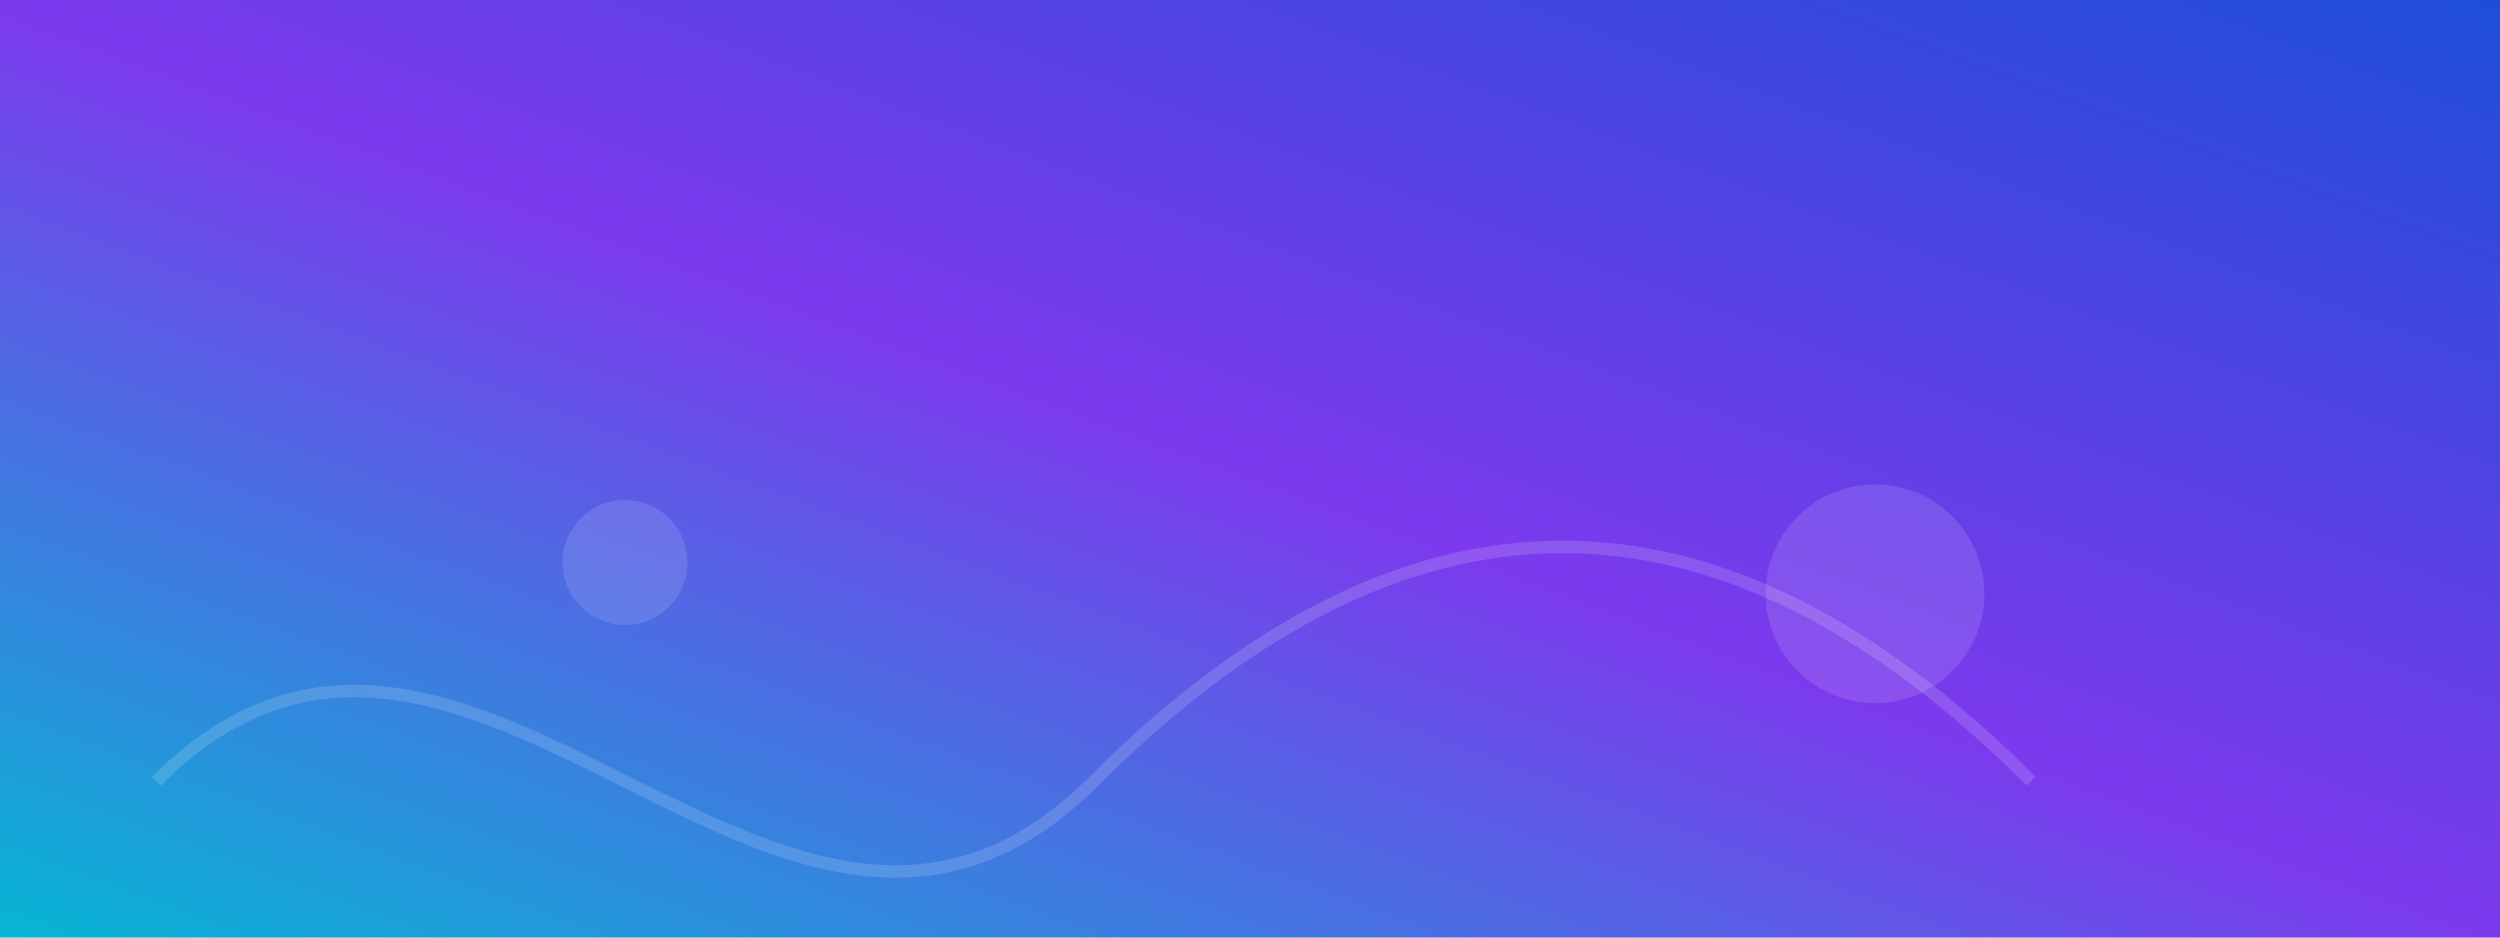
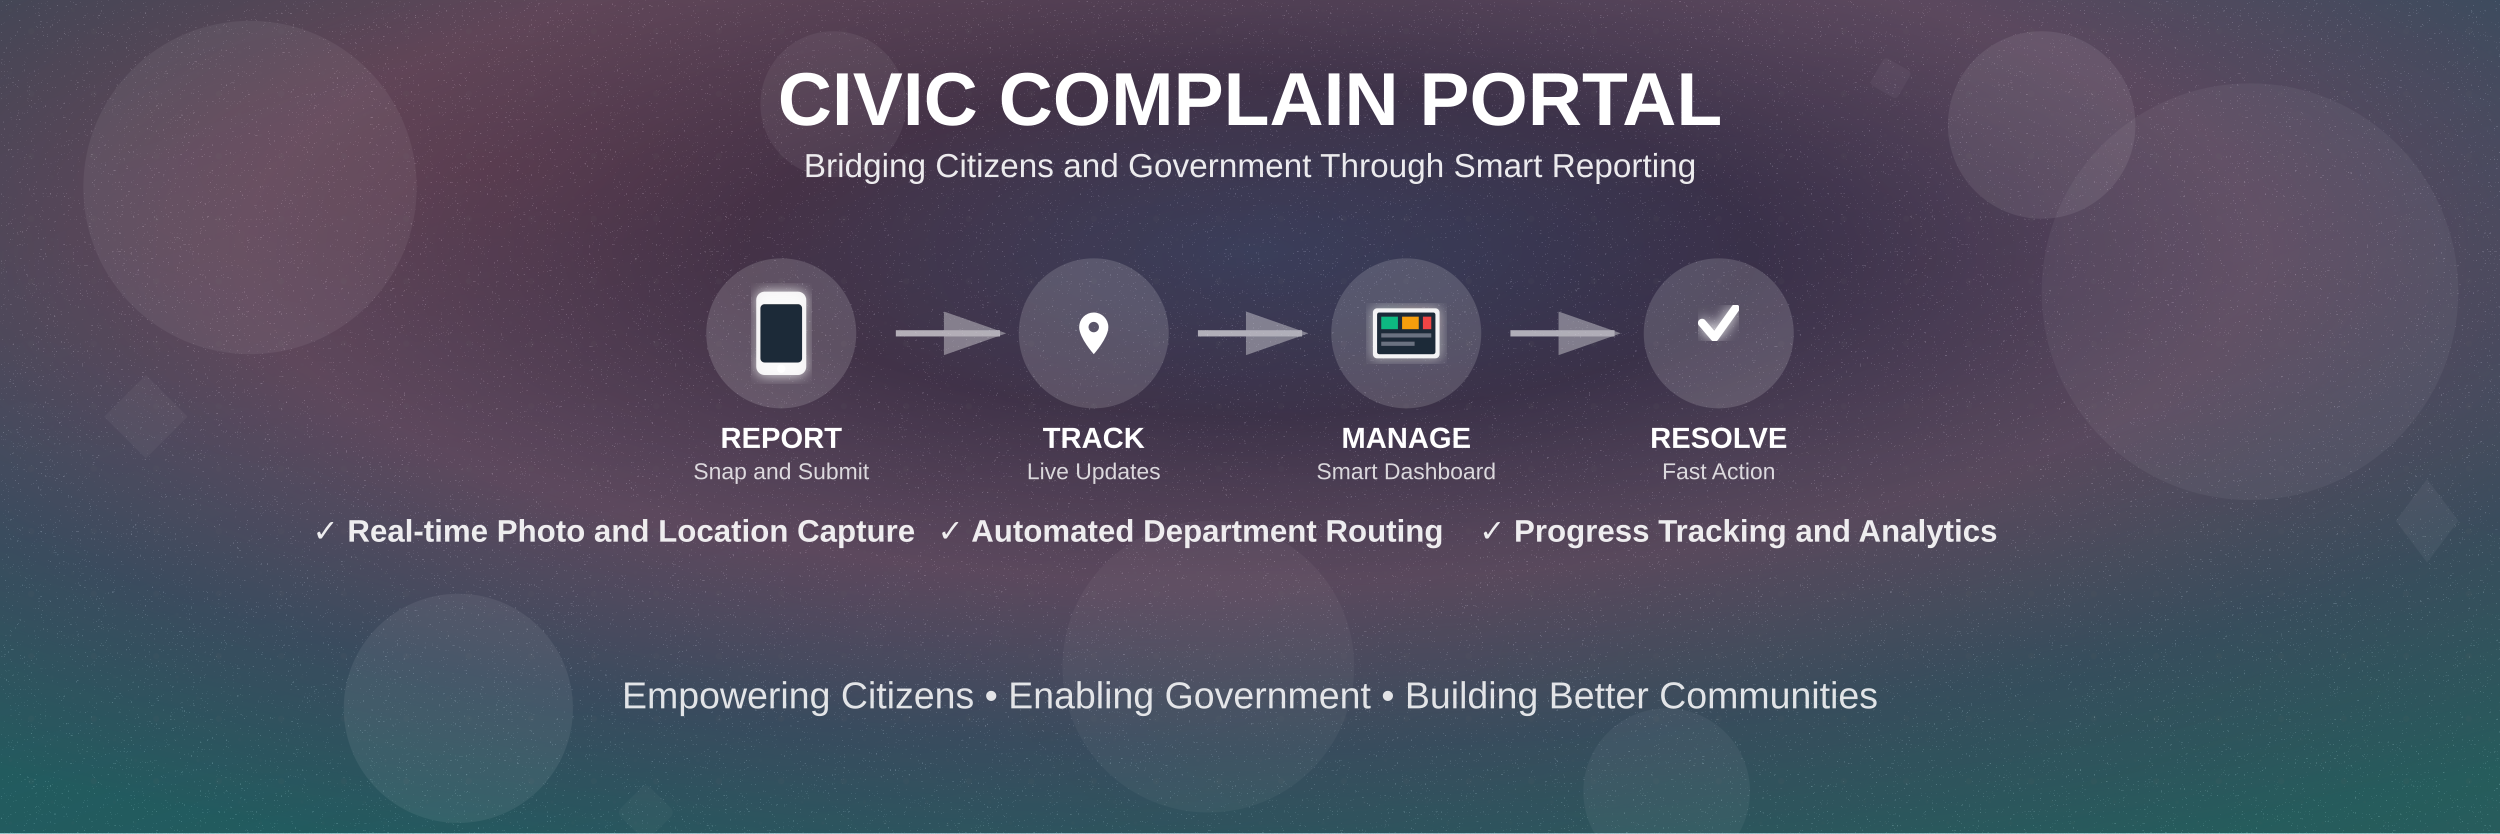
- <svg xmlns="http://www.w3.org/2000/svg" width="1600" height="600" viewBox="0 0 1600 600" preserveAspectRatio="xMidYMid slice">
+ <svg xmlns="http://www.w3.org/2000/svg" viewBox="0 0 1200 400">
  <defs>
-     <linearGradient id="g3" x1="0" y1="1" x2="1" y2="0">
-       <stop offset="0%" stop-color="#06b6d4" />
-       <stop offset="50%" stop-color="#7c3aed" />
-       <stop offset="100%" stop-color="#1d4ed8" />
+     <radialGradient id="primaryGradient" cx="50%" cy="30%" r="80%">
+       <stop offset="0%" style="stop-color:#667eea;stop-opacity:1" />
+       <stop offset="25%" style="stop-color:#764ba2;stop-opacity:1" />
+       <stop offset="50%" style="stop-color:#f093fb;stop-opacity:0.8" />
+       <stop offset="75%" style="stop-color:#4facfe;stop-opacity:0.9" />
+       <stop offset="100%" style="stop-color:#00f2fe;stop-opacity:1" />
+     </radialGradient>
+     <linearGradient id="overlayGradient" x1="0%" y1="0%" x2="100%" y2="100%">
+       <stop offset="0%" style="stop-color:#ff9a9e;stop-opacity:0.3" />
+       <stop offset="30%" style="stop-color:#fecfef;stop-opacity:0.2" />
+       <stop offset="60%" style="stop-color:#fecfef;stop-opacity:0.15" />
+       <stop offset="100%" style="stop-color:#ffecd2;stop-opacity:0.25" />
    </linearGradient>
+     <radialGradient id="meshGradient1" cx="20%" cy="20%" r="40%">
+       <stop offset="0%" style="stop-color:#ff6b6b;stop-opacity:0.15" />
+       <stop offset="100%" style="stop-color:#4ecdc4;stop-opacity:0.1" />
+     </radialGradient>
+     <radialGradient id="meshGradient2" cx="80%" cy="80%" r="50%">
+       <stop offset="0%" style="stop-color:#45b7d1;stop-opacity:0.12" />
+       <stop offset="100%" style="stop-color:#f093fb;stop-opacity:0.08" />
+     </radialGradient>
+     <radialGradient id="meshGradient3" cx="70%" cy="30%" r="35%">
+       <stop offset="0%" style="stop-color:#96ceb4;stop-opacity:0.1" />
+       <stop offset="100%" style="stop-color:#ffeaa7;stop-opacity:0.12" />
+     </radialGradient>
+     <pattern id="dotPattern" patternUnits="userSpaceOnUse" width="30" height="30">
+       <circle cx="15" cy="15" r="1.5" fill="white" opacity="0.08" />
+       <circle cx="5" cy="5" r="0.8" fill="white" opacity="0.05" />
+       <circle cx="25" cy="25" r="0.8" fill="white" opacity="0.05" />
+     </pattern>
+     <filter id="noiseFilter">
+       <feTurbulence baseFrequency="0.9" numOctaves="3" result="noise" />
+       <feColorMatrix in="noise" type="saturate" values="0" />
+       <feComponentTransfer result="monoNoise">
+         <feFuncA type="discrete" tableValues="0.05 0.1 0.08 0.12" />
+       </feComponentTransfer>
+       <feBlend in="SourceGraphic" in2="monoNoise" mode="overlay" />
+     </filter>
+     <filter id="glow">
+       <feGaussianBlur stdDeviation="3" result="coloredBlur" />
+       <feMerge>
+         <feMergeNode in="coloredBlur" />
+         <feMergeNode in="SourceGraphic" />
+       </feMerge>
+     </filter>
+     <g id="phoneIcon">
+       <rect x="0" y="0" width="24" height="40" rx="4" fill="white" opacity="0.9" />
+       <rect x="2" y="6" width="20" height="28" rx="2" fill="#1f2937" />
+       <circle cx="12" cy="37" r="2" fill="white" />
+     </g>
+     <g id="dashboardIcon">
+       <rect x="0" y="0" width="32" height="24" rx="2" fill="white" opacity="0.9" />
+       <rect x="2" y="2" width="28" height="20" rx="1" fill="#1f2937" />
+       <rect x="4" y="4" width="8" height="6" fill="#10b981" />
+       <rect x="14" y="4" width="8" height="6" fill="#f59e0b" />
+       <rect x="24" y="4" width="4" height="6" fill="#ef4444" />
+       <rect x="4" y="12" width="24" height="2" fill="#6b7280" />
+       <rect x="4" y="16" width="16" height="2" fill="#6b7280" />
+     </g>
+     <g id="locationIcon">
+       <path d="M12 2C8.13 2 5 5.13 5 9c0 5.25 7 13 7 13s7-7.75 7-13c0-3.87-3.13-7-7-7zm0 9.5c-1.38 0-2.5-1.12-2.5-2.5s1.12-2.5 2.5-2.5 2.5 1.12 2.5 2.5-1.12 2.5-2.5 2.5z" fill="white" />
+     </g>
+     <marker id="arrowhead" markerWidth="10" markerHeight="7" refX="9" refY="3.5" orient="auto">
+       <polygon points="0 0, 10 3.5, 0 7" fill="white" opacity="0.6" />
+     </marker>
  </defs>
-   <rect width="1600" height="600" fill="url(#g3)" />
-   <g fill="rgba(255,255,255,0.12)">
-     <path d="M100 500 C 300 300, 500 700, 700 500 S 1100 300, 1300 500" stroke="rgba(255,255,255,0.15)" stroke-width="8" fill="none" />
-     <circle cx="400" cy="360" r="40" />
-     <circle cx="1200" cy="380" r="70" />
+   <rect width="100%" height="100%" fill="url(#primaryGradient)" />
+   <rect width="100%" height="100%" fill="url(#overlayGradient)" />
+   <rect width="100%" height="100%" fill="url(#meshGradient1)" />
+   <rect width="100%" height="100%" fill="url(#meshGradient2)" />
+   <rect width="100%" height="100%" fill="url(#meshGradient3)" />
+   <rect width="100%" height="100%" fill="url(#dotPattern)" />
+   <rect width="100%" height="100%" filter="url(#noiseFilter)" opacity="0.6" />
+   <circle cx="120" cy="90" r="80" fill="white" opacity="0.06" />
+   <circle cx="1080" cy="140" r="100" fill="white" opacity="0.05" />
+   <circle cx="580" cy="320" r="70" fill="white" opacity="0.04" />
+   <circle cx="220" cy="340" r="55" fill="white" opacity="0.07" />
+   <circle cx="980" cy="60" r="45" fill="white" opacity="0.08" />
+   <circle cx="400" cy="50" r="35" fill="white" opacity="0.06" />
+   <circle cx="800" cy="380" r="40" fill="white" opacity="0.05" />
+   <polygon points="50,200 70,180 90,200 70,220" fill="white" opacity="0.04" />
+   <polygon points="1150,250 1165,230 1180,250 1165,270" fill="white" opacity="0.05" />
+   <rect x="300" y="380" width="20" height="20" rx="3" fill="white" opacity="0.03" transform="rotate(45 310 390)" />
+   <rect x="900" y="30" width="15" height="15" rx="2" fill="white" opacity="0.04" transform="rotate(30 907.5 37.5)" />
+   <text x="600" y="60" text-anchor="middle" fill="white" font-family="Arial, sans-serif" font-size="36" font-weight="bold">
+     CIVIC COMPLAIN PORTAL
+   </text>
+   <text x="600" y="85" text-anchor="middle" fill="white" opacity="0.9" font-family="Arial, sans-serif" font-size="16">
+     Bridging Citizens and Government Through Smart Reporting
+   </text>
+   <g transform="translate(600, 160)">
+     <g transform="translate(-225, 0)">
+       <circle cx="0" cy="0" r="35" fill="white" opacity="0.15" stroke="white" stroke-width="2" />
+       <use href="#phoneIcon" x="-12" y="-20" filter="url(#glow)" />
+       <text x="0" y="55" text-anchor="middle" fill="white" font-family="Arial, sans-serif" font-size="14" font-weight="bold">
+         REPORT
+       </text>
+       <text x="0" y="70" text-anchor="middle" fill="white" opacity="0.8" font-family="Arial, sans-serif" font-size="11">
+         Snap and Submit
+       </text>
+     </g>
+     <path d="M-170 0 L-120 0" stroke="white" stroke-width="3" opacity="0.6" marker-end="url(#arrowhead)" />
+     <g transform="translate(-75, 0)">
+       <circle cx="0" cy="0" r="35" fill="white" opacity="0.15" stroke="white" stroke-width="2" />
+       <use href="#locationIcon" x="-12" y="-12" />
+       <text x="0" y="55" text-anchor="middle" fill="white" font-family="Arial, sans-serif" font-size="14" font-weight="bold">
+         TRACK
+       </text>
+       <text x="0" y="70" text-anchor="middle" fill="white" opacity="0.8" font-family="Arial, sans-serif" font-size="11">
+         Live Updates
+       </text>
+     </g>
+     <path d="M-25 0 L25 0" stroke="white" stroke-width="3" opacity="0.6" marker-end="url(#arrowhead)" />
+     <g transform="translate(75, 0)">
+       <circle cx="0" cy="0" r="35" fill="white" opacity="0.15" stroke="white" stroke-width="2" />
+       <use href="#dashboardIcon" x="-16" y="-12" filter="url(#glow)" />
+       <text x="0" y="55" text-anchor="middle" fill="white" font-family="Arial, sans-serif" font-size="14" font-weight="bold">
+         MANAGE
+       </text>
+       <text x="0" y="70" text-anchor="middle" fill="white" opacity="0.8" font-family="Arial, sans-serif" font-size="11">
+         Smart Dashboard
+       </text>
+     </g>
+     <path d="M125 0 L175 0" stroke="white" stroke-width="3" opacity="0.6" marker-end="url(#arrowhead)" />
+     <g transform="translate(225, 0)">
+       <circle cx="0" cy="0" r="35" fill="white" opacity="0.15" stroke="white" stroke-width="2" />
+       <path d="M-8 -5 L-2 2 L8 -12" stroke="white" stroke-width="4" fill="none" stroke-linecap="round" stroke-linejoin="round" filter="url(#glow)" />
+       <text x="0" y="55" text-anchor="middle" fill="white" font-family="Arial, sans-serif" font-size="14" font-weight="bold">
+         RESOLVE
+       </text>
+       <text x="0" y="70" text-anchor="middle" fill="white" opacity="0.8" font-family="Arial, sans-serif" font-size="11">
+         Fast Action
+       </text>
+     </g>
  </g>
+   <g transform="translate(150, 260)">
+     <text x="0" y="0" fill="white" font-family="Arial, sans-serif" font-size="15" font-weight="bold" opacity="0.9">
+       ✓ Real-time Photo and Location Capture
+     </text>
+     <text x="300" y="0" fill="white" font-family="Arial, sans-serif" font-size="15" font-weight="bold" opacity="0.9">
+       ✓ Automated Department Routing
+     </text>
+     <text x="560" y="0" fill="white" font-family="Arial, sans-serif" font-size="15" font-weight="bold" opacity="0.9">
+       ✓ Progress Tracking and Analytics
+     </text>
+   </g>
+   <text x="600" y="340" text-anchor="middle" fill="white" font-family="Arial, sans-serif" font-size="18" font-weight="300" opacity="0.85">
+     Empowering Citizens • Enabling Government • Building Better Communities
+   </text>
</svg>
